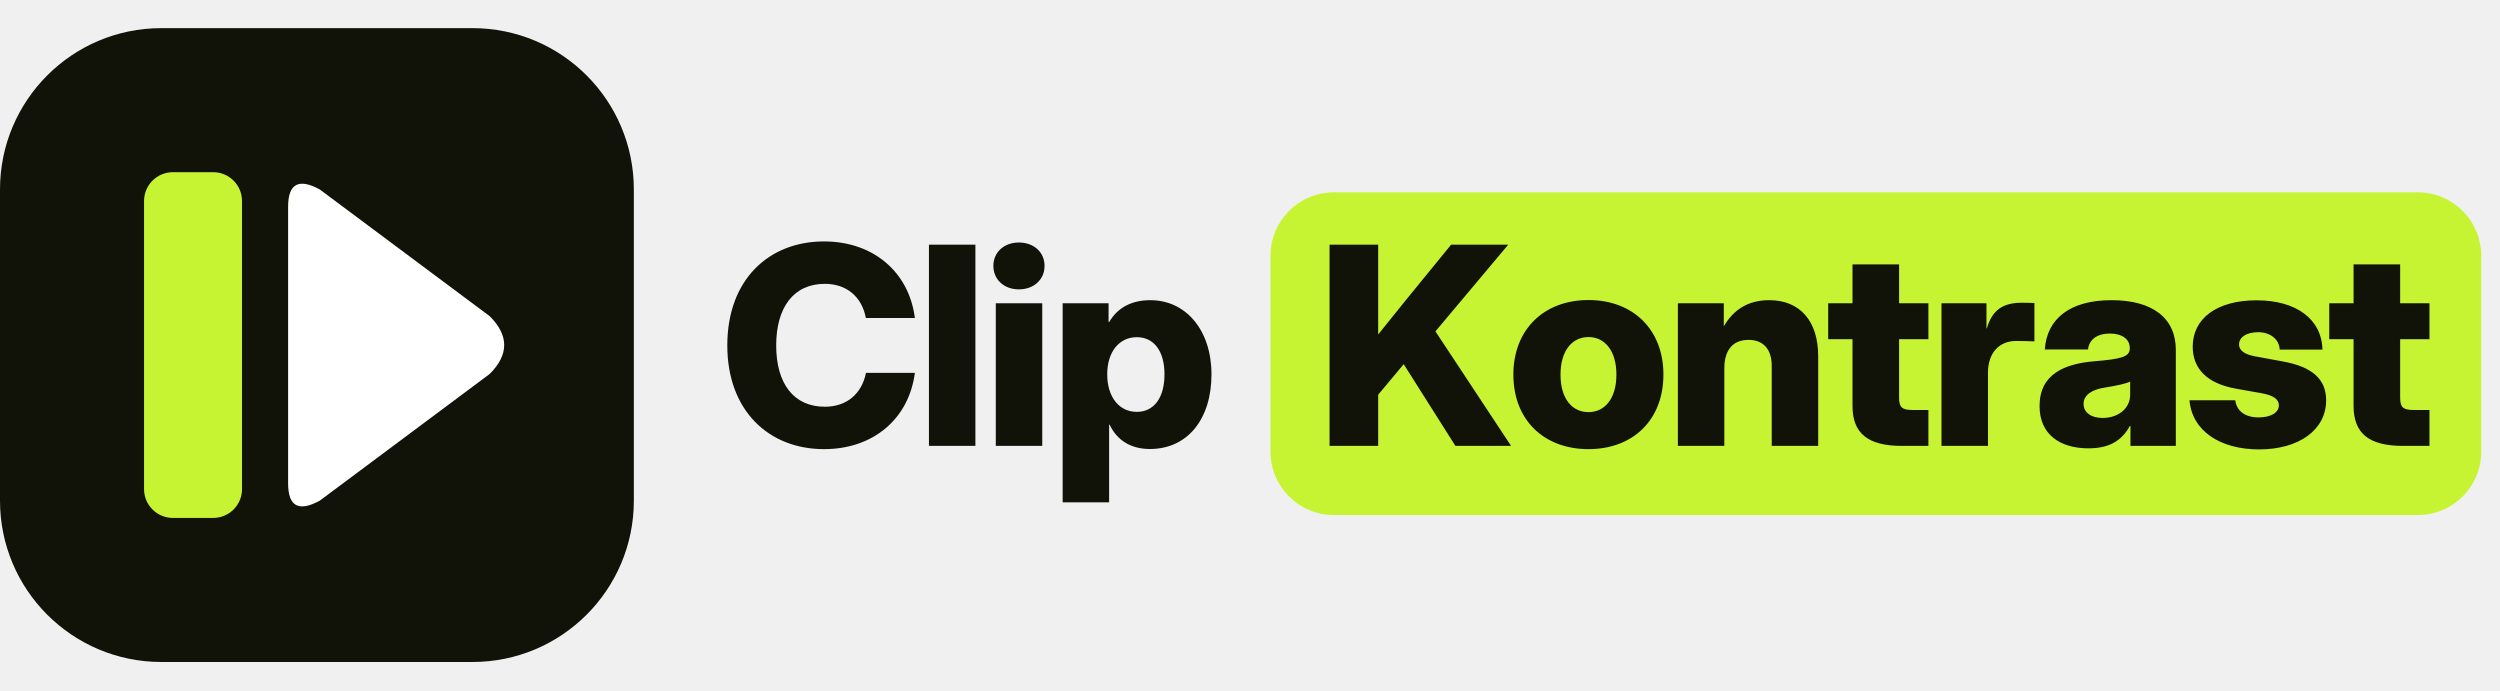
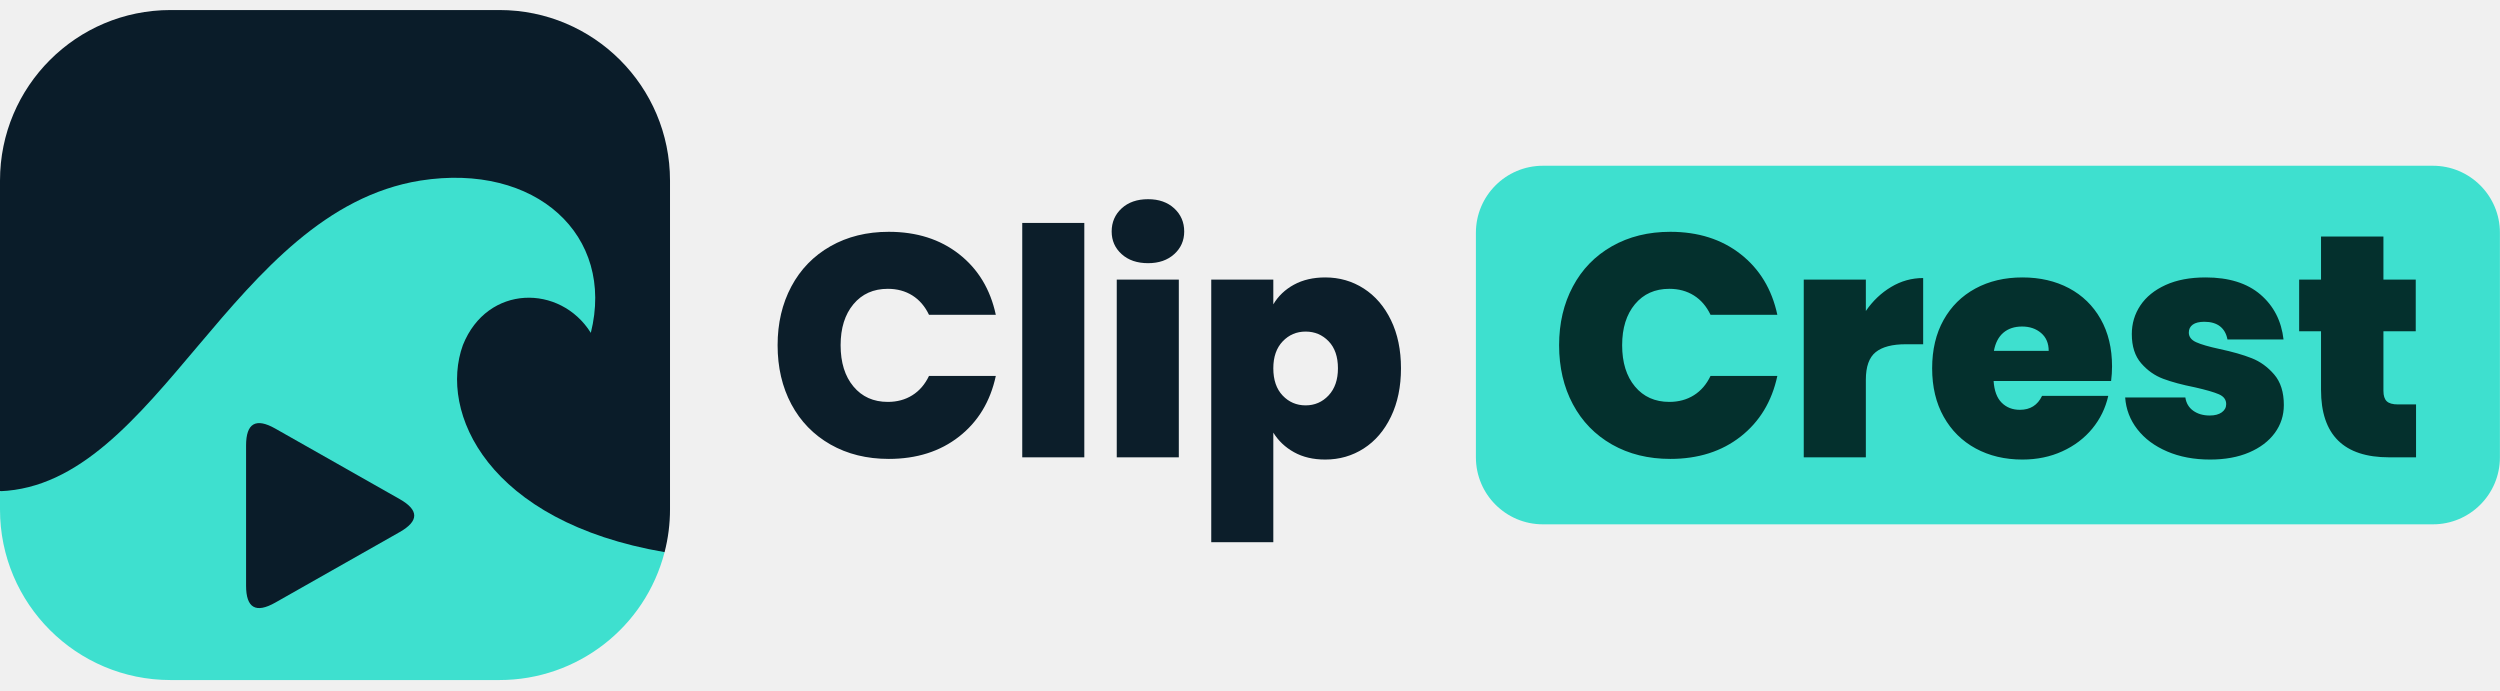
<svg xmlns="http://www.w3.org/2000/svg" width="797" height="220" viewBox="0 0 797 220" fill="none">
-   <g transform="translate(0 8.97) scale(0.9185)">
-     <g transform="translate(0 0)">
-       <rect width="220.0" height="220.0" rx="56.0" fill="#111208" />
-       <rect x="50.0" y="50.0" width="34.0" height="120.0" rx="10.0" fill="#C6F432" />
-       <path d="M100.0 62.0Q100.0 50.0 111.0 56.0L170.0 100.0Q180.0 110.0 170.0 120.0L111.0 164.0Q100.0 170.0 100.0 158.0Z" fill="#FFFFFF" />
-     </g>
-     <path d="M286.0 146.125C303.062 146.125 315.438 135.672 317.547 119.641H300.578C299.078 127.047 293.781 131.406 286.281 131.406C275.5 131.406 269.406 123.391 269.406 110.125C269.406 96.812 275.547 88.75 286.281 88.75C293.781 88.75 299.125 93.156 300.531 100.609H317.547C315.484 84.578 303.062 74.031 286.0 74.031C266.828 74.031 252.438 87.297 252.438 110.125C252.438 132.766 266.828 146.125 286.0 146.125ZM338.549 75.156H322.424V145.0H338.549ZM345.629 145.0H361.754V95.5H345.629ZM353.644 90.672C358.847 90.672 362.551 87.25 362.551 82.516C362.551 77.781 358.847 74.406 353.644 74.406C348.488 74.406 344.785 77.781 344.785 82.516C344.785 87.25 348.488 90.672 353.644 90.672ZM368.834 164.594H384.959V137.641H385.146C387.724 143.125 392.599 146.078 399.115 146.078C412.099 146.078 420.49 135.812 420.49 120.156C420.49 105.016 411.771 94.422 399.256 94.422C392.834 94.422 387.959 96.953 385.006 101.969H384.771V95.5H368.834ZM394.568 133.188C388.474 133.188 384.303 128.078 384.303 120.156C384.303 112.328 388.474 107.266 394.568 107.266C400.521 107.266 404.178 112.094 404.178 120.156C404.178 128.312 400.521 133.188 394.568 133.188Z" fill="#111208" />
-     <rect x="440.974" y="57" width="420.232" height="112" rx="22" fill="#C6F432" />
-     <path d="M461.474 145.0H478.349V127.234L487.209 116.641L505.162 145.0H524.474L498.224 105.25L523.49 75.156H503.662L488.053 94.281C484.818 98.312 481.584 102.297 478.349 106.328V75.156H461.474ZM551.336 146.125C566.851 146.125 577.351 135.953 577.351 120.25C577.351 104.641 566.851 94.375 551.336 94.375C535.82 94.375 525.273 104.641 525.273 120.25C525.273 135.953 535.82 146.125 551.336 146.125ZM551.336 133.281C545.664 133.281 541.633 128.641 541.633 120.25C541.633 111.906 545.711 107.219 551.336 107.219C556.961 107.219 561.039 111.906 561.039 120.25C561.039 128.641 556.961 133.281 551.336 133.281ZM598.494 118.094C598.494 111.344 601.775 108.203 606.884 108.203C611.994 108.203 614.947 111.391 614.947 117.25V145.0H631.072V113.875C631.072 101.688 624.791 94.422 614.056 94.422C606.603 94.422 601.587 97.844 598.306 103.516V95.5H582.369V145.0H598.494ZM669.324 95.5H659.152V82.0H642.98V95.5H634.543V107.969H642.98V131.078C642.98 140.688 648.324 145.0 660.183 145.0H669.324V132.531H663.746C660.136 132.531 659.152 131.547 659.152 128.359V107.969H669.324ZM673.872 145.0H689.997V119.641C689.997 112.609 693.982 108.578 699.747 108.578C702.091 108.578 704.951 108.672 706.122 108.719V95.406C704.81 95.359 703.451 95.312 701.716 95.312C695.107 95.312 691.404 97.938 689.622 104.219H689.482V95.5H673.872ZM724.874 145.844C731.859 145.844 736.312 143.406 739.265 138.062H739.452V145.0H755.202V111.672C755.202 100.75 747.281 94.422 732.89 94.422C718.546 94.422 710.437 100.797 709.734 111.531H724.734C725.062 108.156 727.827 106.0 732.327 106.0C736.593 106.0 739.218 108.016 739.218 110.969V111.203C739.218 114.156 735.984 114.859 727.124 115.609C716.577 116.453 707.906 120.062 707.906 131.172C707.906 141.016 714.984 145.844 724.874 145.844ZM729.796 135.297C725.859 135.297 723.187 133.469 723.187 130.422C723.187 127.188 726.281 125.406 730.593 124.75C734.577 124.094 737.624 123.484 739.359 122.688V127.188C739.359 132.062 735.187 135.297 729.796 135.297ZM784.126 146.219C798.001 146.219 807.376 139.375 807.376 129.203C807.376 121.844 802.595 117.578 792.423 115.703L782.486 113.875C779.064 113.219 777.142 111.859 777.142 109.797C777.142 107.359 779.579 105.531 783.798 105.531C788.064 105.531 791.158 108.109 791.251 111.578H806.111C805.829 101.031 797.064 94.469 783.236 94.469C769.454 94.469 761.064 100.75 761.064 110.547C761.064 118.375 766.267 123.391 776.017 125.125L784.97 126.719C788.908 127.422 790.97 128.734 790.97 130.891C790.97 133.375 788.345 135.109 783.892 135.109C779.158 135.109 776.298 132.812 775.829 129.156H759.939C760.829 139.703 770.439 146.219 784.126 146.219ZM843.237 95.5H833.066V82.0H816.894V95.5H808.456V107.969H816.894V131.078C816.894 140.688 822.237 145.0 834.097 145.0H843.237V132.531H837.659C834.05 132.531 833.066 131.547 833.066 128.359V107.969H843.237Z" fill="#111208" />
+   <g transform="translate(0 3.2) scale(0.9709)">
+     <path d="M0 158L40 178H218.22C219.4 173.43 220 168.72 220 164V56C220 25.07 194.93 0 164 0H56C25.07 -0 0 25.07 0 56Z" fill="#0A1C29" />
+     <path d="M0 158C52 156 76 66 138 56C176 50 202 74 194 106C184 90 160 90 152 110C144 132 160 168 218.22 178C211.84 202.73 189.54 220 164 220H56C25.07 220 0 194.93 0 164Z" fill="#3EE0CF" />
+     <path d="M80.8 143Q80.8 132 90.37 137.42L131.23 160.58Q140.8 166 131.23 171.42L90.37 194.58Q80.8 200 80.8 189Z" fill="#0A1C29" />
+     <path d="M291.83 72.82Q305.56 72.82 314.92 80.15Q324.28 87.48 326.98 100.07H305.04Q303.06 95.91 299.58 93.72Q296.1 91.54 291.52 91.54Q284.45 91.54 280.24 96.58Q276.02 101.63 276.02 110.05Q276.02 118.58 280.24 123.62Q284.45 128.67 291.52 128.67Q296.1 128.67 299.58 126.48Q303.06 124.3 305.04 120.14H326.98Q324.28 132.72 314.92 140.06Q305.56 147.39 291.83 147.39Q281.02 147.39 272.7 142.66Q264.38 137.92 259.85 129.45Q255.33 120.97 255.33 110.05Q255.33 99.24 259.85 90.76Q264.38 82.28 272.7 77.55Q281.02 72.82 291.83 72.82ZM356.04 69.91V146.87H335.66V69.91ZM365.02 72.72Q365.02 68.14 368.3 65.12Q371.58 62.11 376.98 62.11Q382.29 62.11 385.56 65.12Q388.84 68.14 388.84 72.72Q388.84 77.19 385.56 80.15Q382.29 83.12 376.98 83.12Q371.58 83.12 368.3 80.15Q365.02 77.19 365.02 72.72ZM387.07 88.52V146.87H366.69V88.52ZM435.16 87.8Q442.13 87.8 447.8 91.44Q453.46 95.08 456.74 101.84Q460.02 108.6 460.02 117.64Q460.02 126.69 456.74 133.5Q453.46 140.32 447.8 143.96Q442.13 147.6 435.16 147.6Q429.23 147.6 424.92 145.2Q420.6 142.81 418.1 138.76V174.74H397.72V88.52H418.1V96.64Q420.5 92.58 424.86 90.19Q429.23 87.8 435.16 87.8ZM428.71 105.58Q424.24 105.58 421.17 108.8Q418.1 112.03 418.1 117.64Q418.1 123.36 421.17 126.59Q424.24 129.81 428.71 129.81Q433.18 129.81 436.25 126.54Q439.32 123.26 439.32 117.64Q439.32 111.92 436.25 108.75Q433.18 105.58 428.71 105.58Z" fill="#0C1E2A" />
+     <rect x="484.62" y="51.13" width="336.24" height="117.74" rx="22" fill="#3EE0CF" />
+     <path d="M548.45 72.82Q562.18 72.82 571.54 80.15Q580.9 87.48 583.6 100.07H561.66Q559.68 95.91 556.2 93.72Q552.71 91.54 548.14 91.54Q541.06 91.54 536.85 96.58Q532.64 101.63 532.64 110.05Q532.64 118.58 536.85 123.62Q541.06 128.67 548.14 128.67Q552.71 128.67 556.2 126.48Q559.68 124.3 561.66 120.14H583.6Q580.9 132.72 571.54 140.06Q562.18 147.39 548.45 147.39Q537.63 147.39 529.31 142.66Q520.99 137.92 516.47 129.45Q511.94 120.97 511.94 110.05Q511.94 99.24 516.47 90.76Q520.99 82.28 529.31 77.55Q537.63 72.82 548.45 72.82ZM631.48 88V109.74H625.76Q619.1 109.74 615.88 112.34Q612.66 114.94 612.66 121.39V146.87H592.27V88.52H612.66V98.82Q616.09 93.83 620.98 90.92Q625.86 88 631.48 88ZM693.19 121.8H654.61Q654.92 126.59 657.26 128.93Q659.6 131.27 663.24 131.27Q668.34 131.27 670.52 126.69H692.26Q690.9 132.72 687 137.46Q683.1 142.19 677.18 144.89Q671.25 147.6 664.07 147.6Q655.44 147.6 648.73 143.96Q642.02 140.32 638.23 133.56Q634.43 126.8 634.43 117.64Q634.43 108.49 638.18 101.78Q641.92 95.08 648.63 91.44Q655.34 87.8 664.07 87.8Q672.7 87.8 679.36 91.33Q686.02 94.87 689.76 101.47Q693.5 108.08 693.5 117.02Q693.5 119.41 693.19 121.8ZM672.7 111.92Q672.7 108.18 670.21 106.05Q667.71 103.92 663.97 103.92Q660.22 103.92 657.83 105.94Q655.44 107.97 654.71 111.92ZM697.81 127.21H717.57Q717.98 130.02 720.17 131.58Q722.35 133.14 725.58 133.14Q728.07 133.14 729.53 132.1Q730.98 131.06 730.98 129.4Q730.98 127.21 728.59 126.17Q726.2 125.13 720.69 123.88Q714.45 122.64 710.29 121.08Q706.13 119.52 703.06 115.98Q699.99 112.44 699.99 106.41Q699.99 101.21 702.8 97Q705.61 92.79 711.07 90.29Q716.53 87.8 724.22 87.8Q735.66 87.8 742.22 93.41Q748.77 99.03 749.81 108.18H731.4Q730.88 105.37 728.96 103.86Q727.03 102.36 723.81 102.36Q721.31 102.36 720.01 103.29Q718.71 104.23 718.71 105.89Q718.71 107.97 721.1 109.06Q723.5 110.16 728.8 111.3Q735.14 112.65 739.36 114.32Q743.57 115.98 746.74 119.67Q749.91 123.36 749.91 129.71Q749.91 134.8 746.95 138.86Q743.98 142.92 738.52 145.26Q733.06 147.6 725.68 147.6Q717.78 147.6 711.59 144.94Q705.4 142.29 701.81 137.66Q698.22 133.04 697.81 127.21ZM793.32 129.5V146.87H784.48Q762.12 146.87 762.12 124.72V105.48H754.94V88.52H762.12V74.38H782.61V88.52H793.22V105.48H782.61V125.03Q782.61 127.42 783.7 128.46Q784.79 129.5 787.39 129.5Z" fill="#04302D" />
  </g>
</svg>
